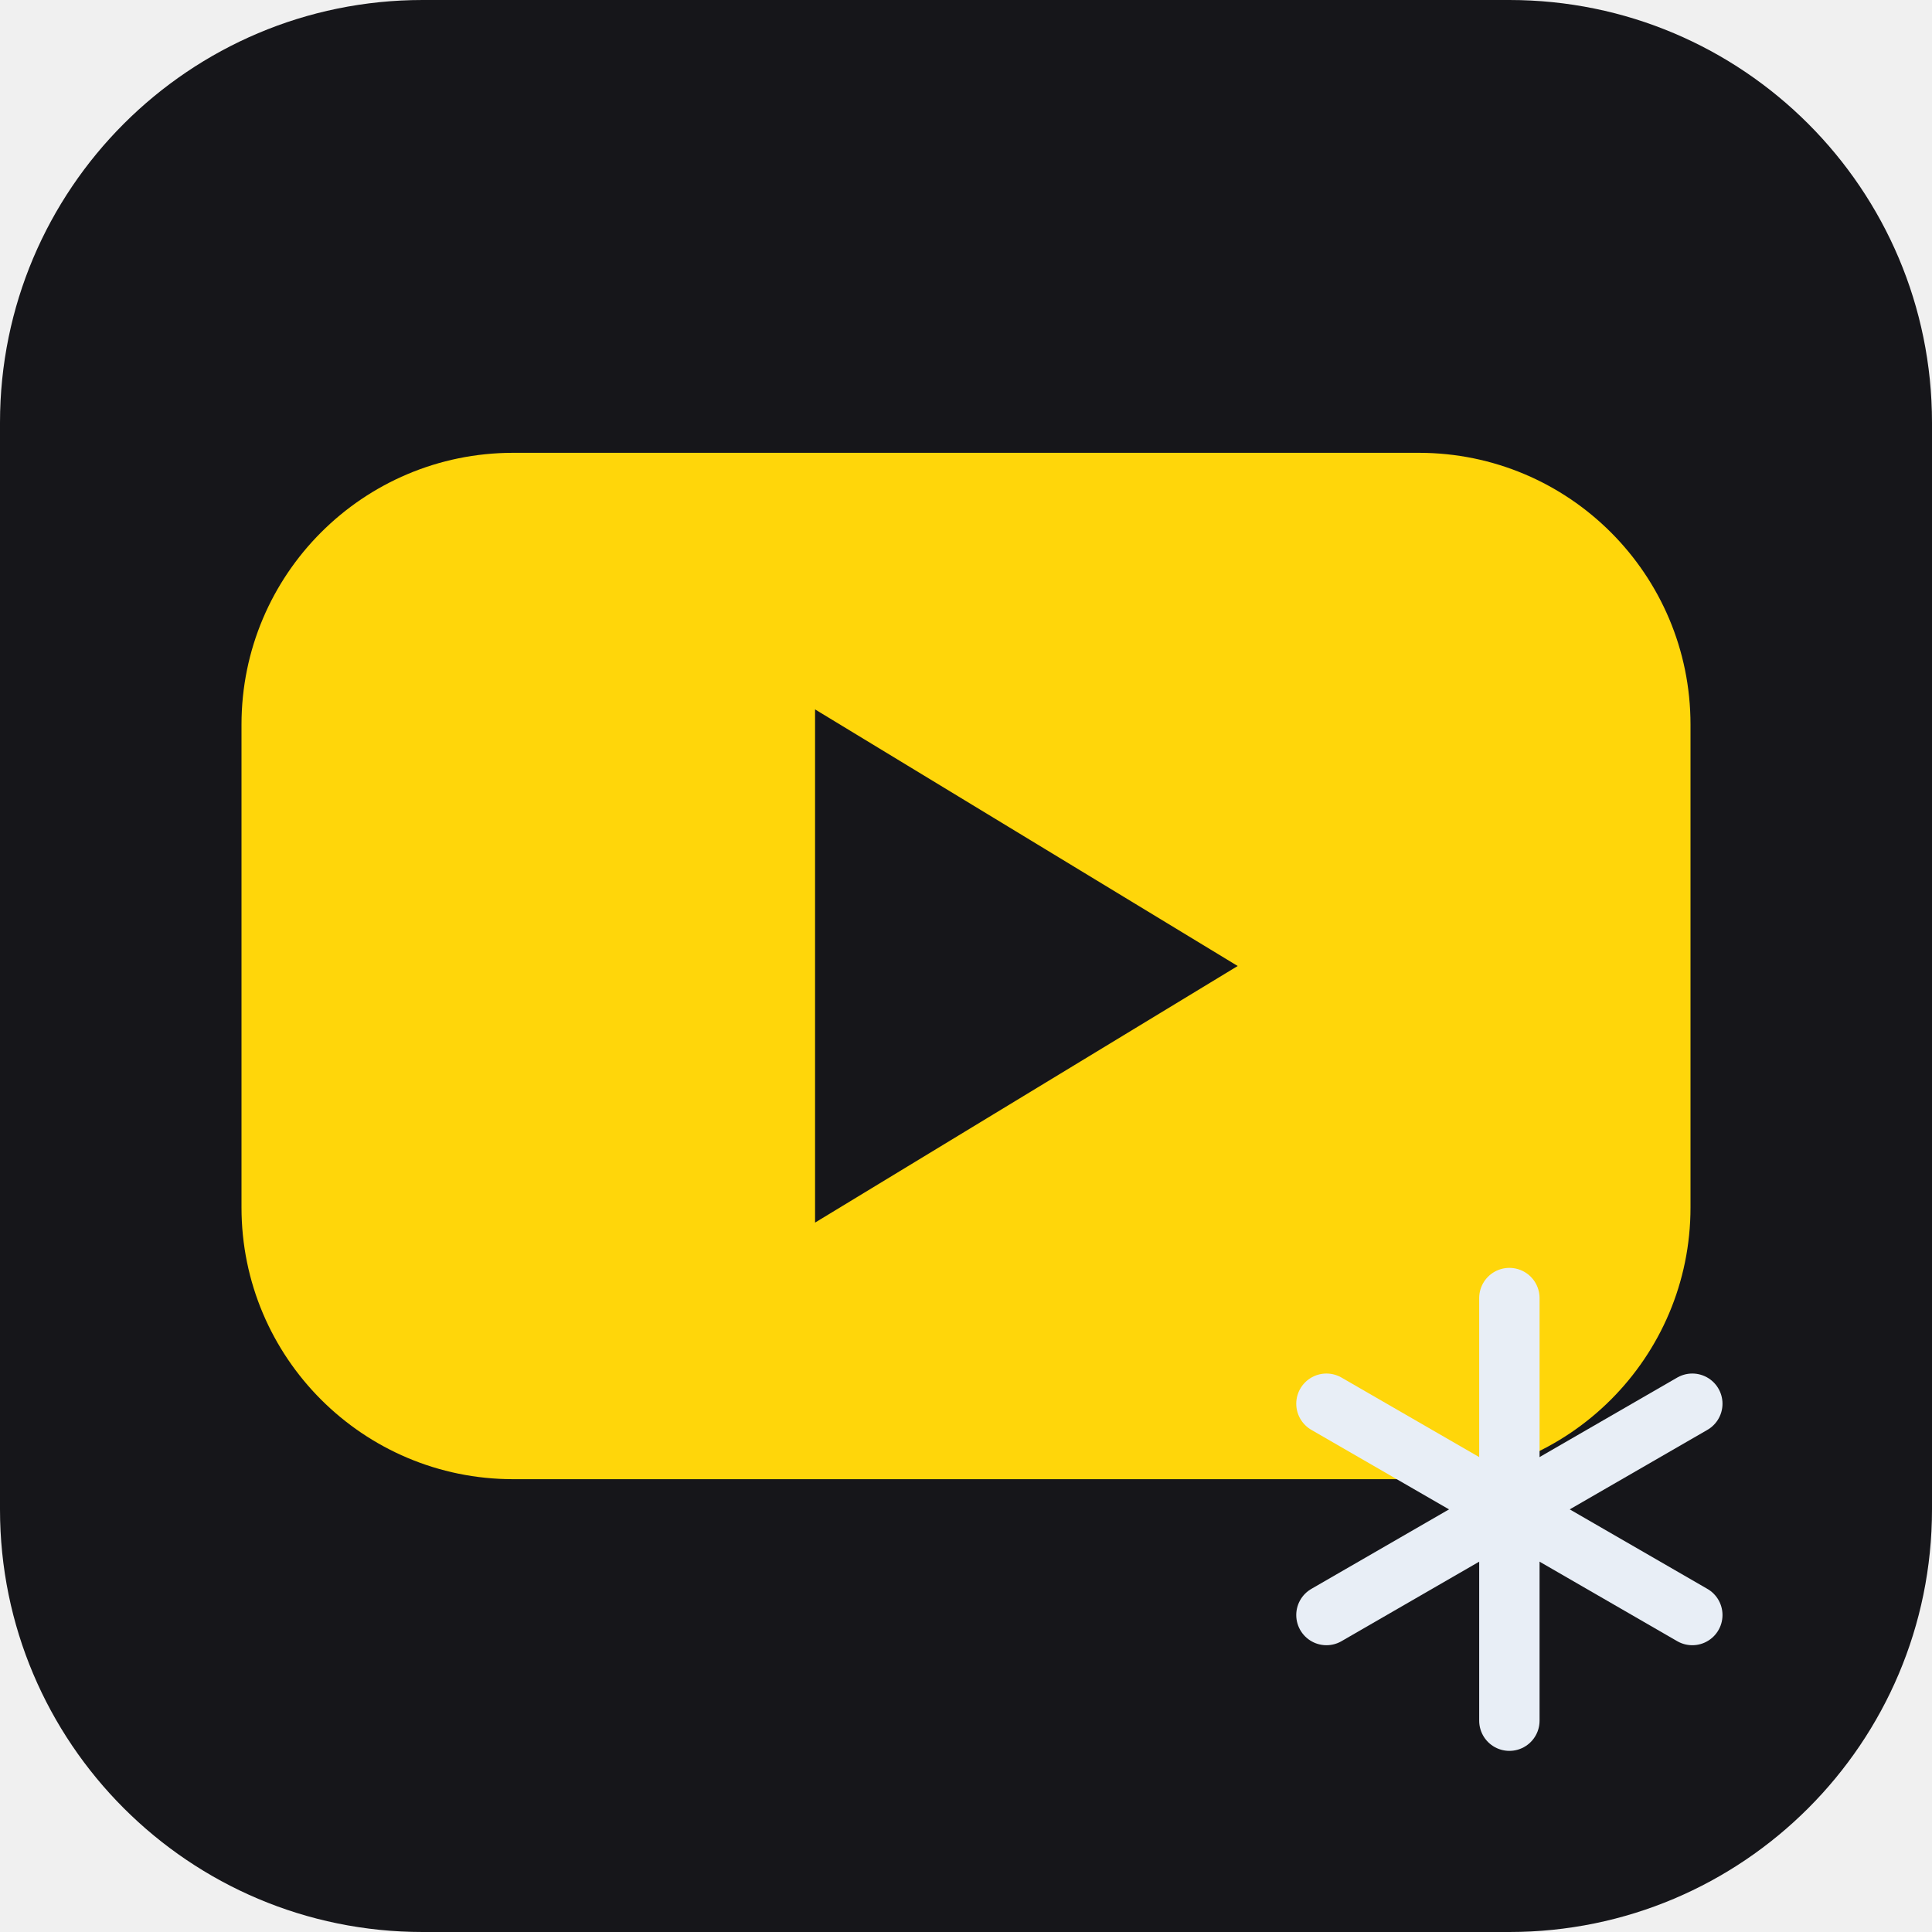
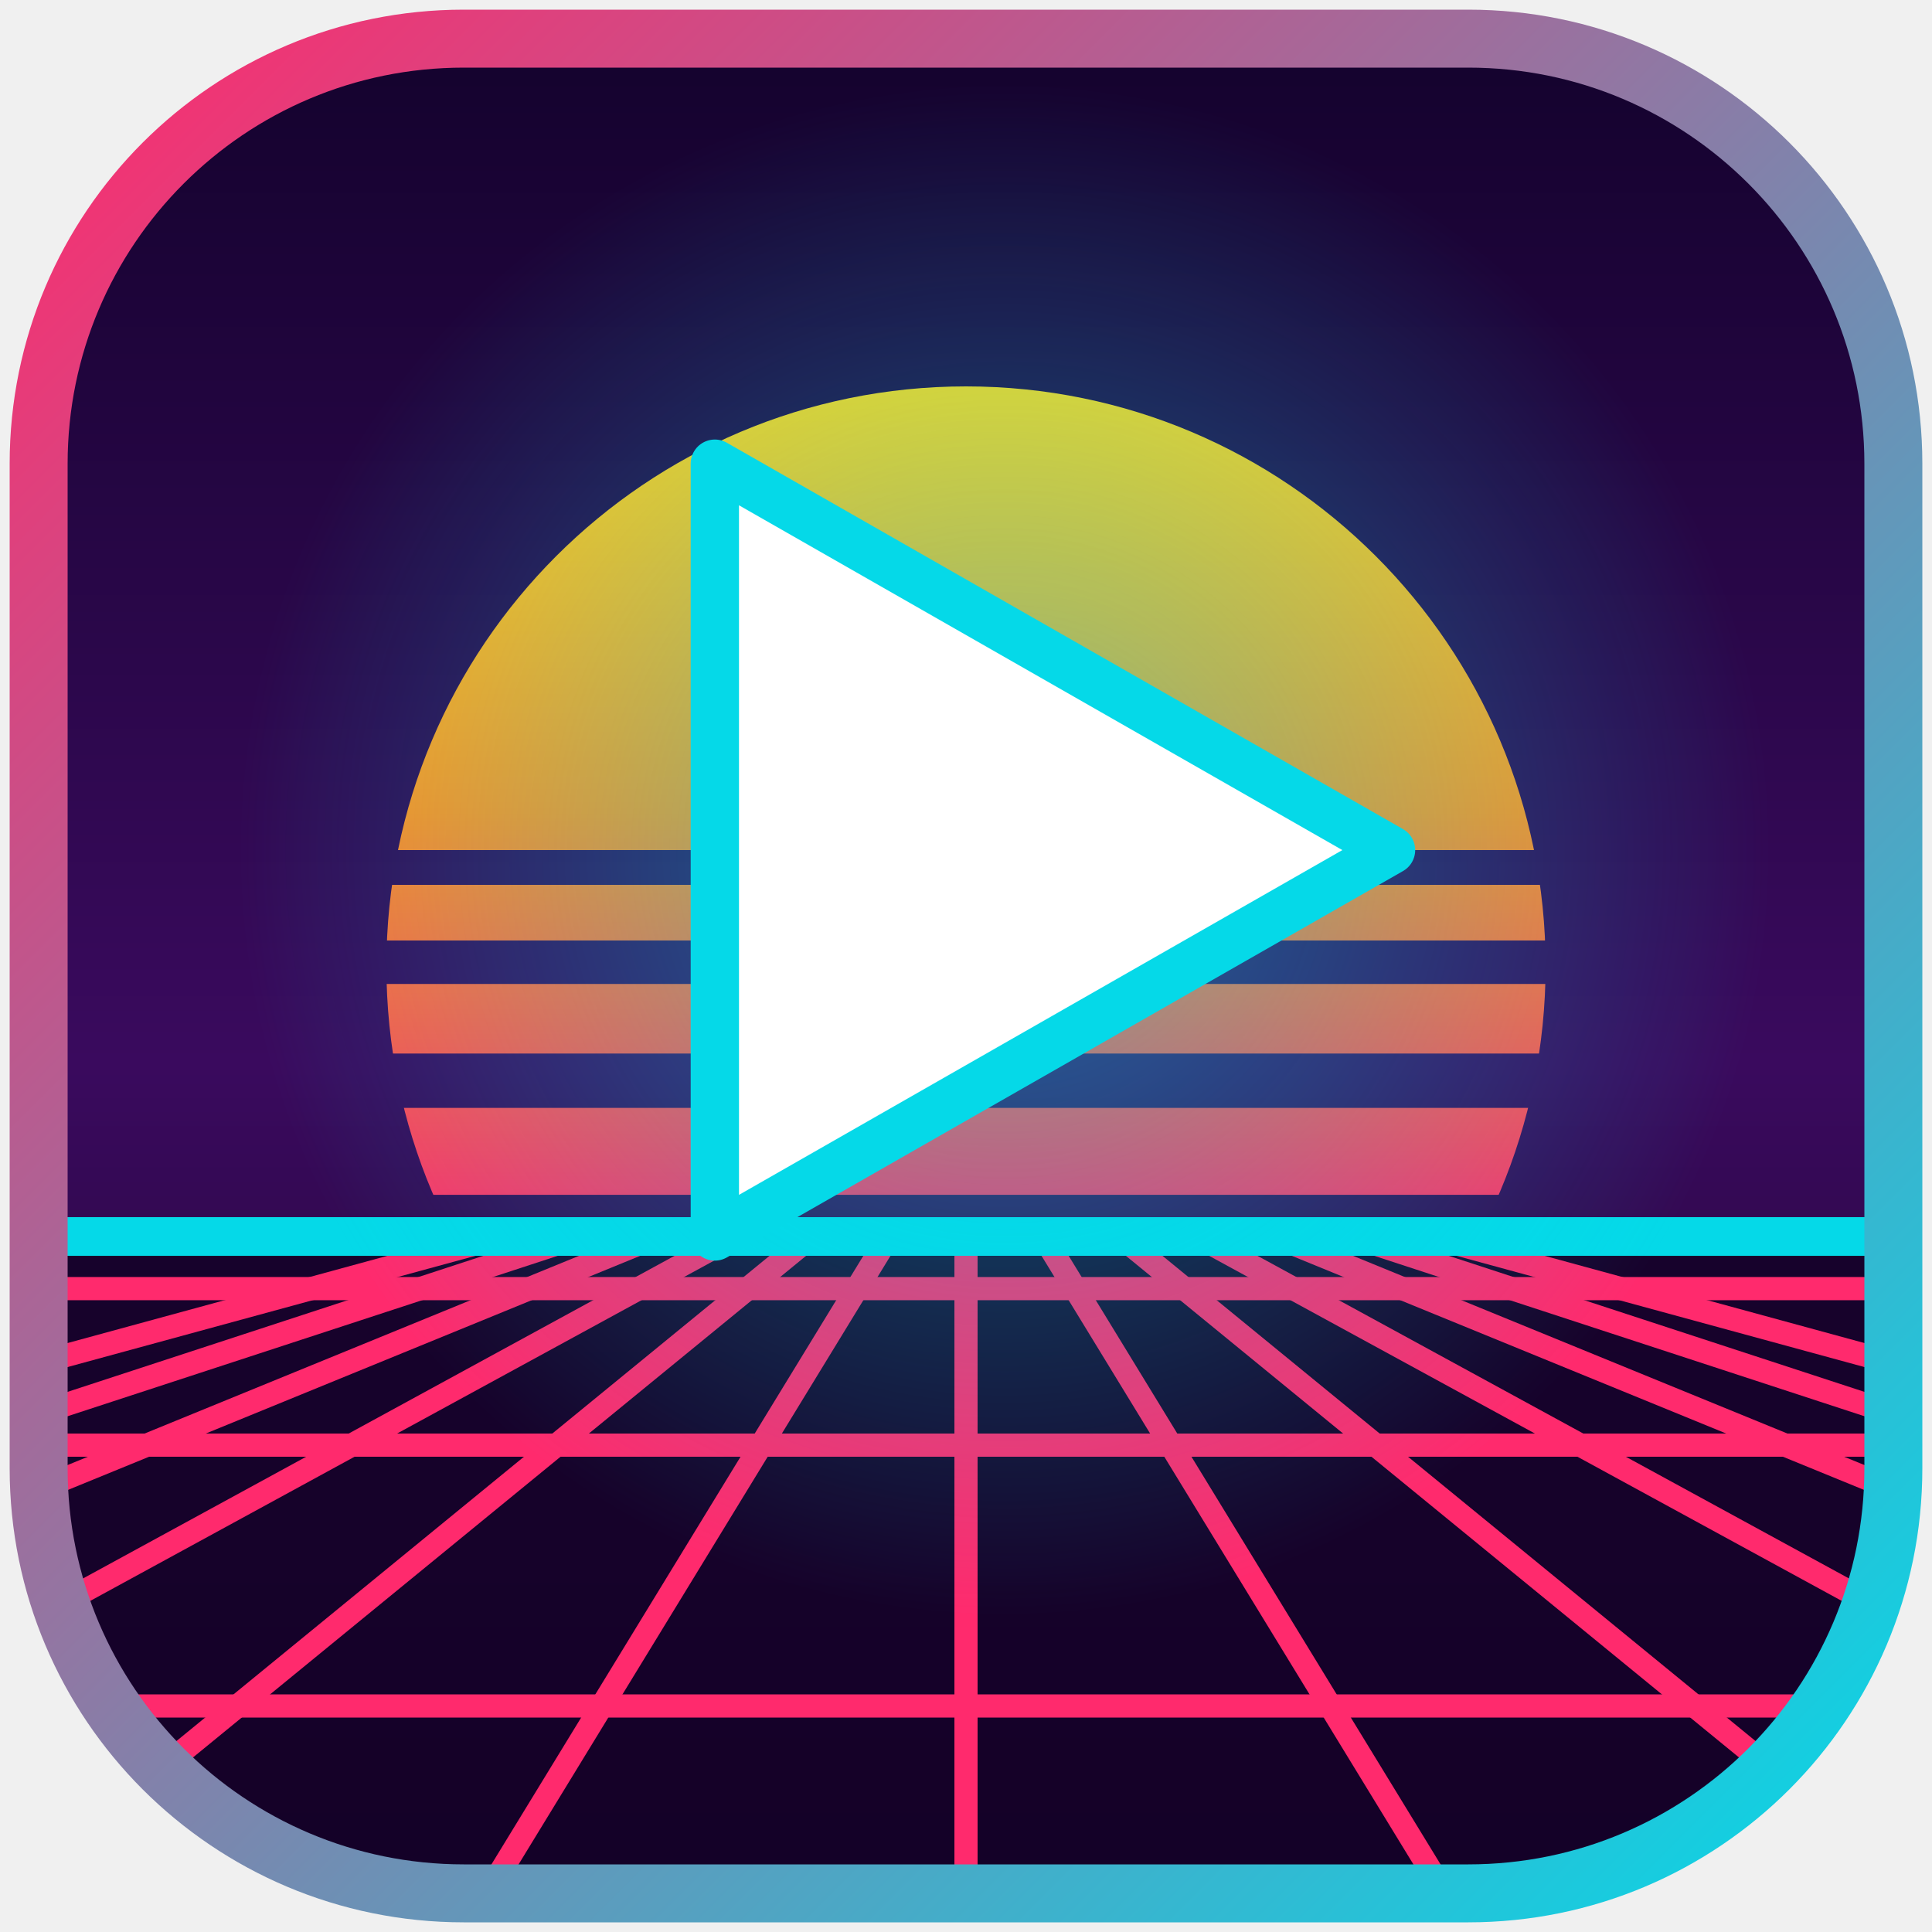
- <svg xmlns="http://www.w3.org/2000/svg" viewBox="0 0 64 64" width="64" height="64">
-   <rect width="64" height="64" rx="14" fill="#16161a" />
-   <rect x="8" y="15" width="48" height="34" rx="9" fill="#FFD60A" />
-   <path d="M27 23.5 L41 32 L27 40.5 Z" fill="#16161a" />
-   <g stroke="#e8eef6" stroke-width="2" stroke-linecap="round" transform="translate(50 50)">
-     <line x1="0" y1="-7" x2="0" y2="7" />
-     <line x1="-6.06" y1="-3.5" x2="6.06" y2="3.5" />
-     <line x1="-6.06" y1="3.5" x2="6.06" y2="-3.5" />
+ <svg xmlns="http://www.w3.org/2000/svg" viewBox="0 0 256 256" width="256" height="256">
+   <defs>
+     <linearGradient id="bg" x1="0" y1="0" x2="0" y2="1">
+       <stop offset="0" stop-color="#12022b" />
+       <stop offset=".55" stop-color="#3a0a5e" />
+       <stop offset="1" stop-color="#14031f" />
+     </linearGradient>
+     <linearGradient id="sun" gradientUnits="userSpaceOnUse" x1="0" y1="51.2" x2="0" y2="163.84">
+       <stop offset="0" stop-color="#ffd319" />
+       <stop offset=".5" stop-color="#ff901f" />
+       <stop offset="1" stop-color="#ff2a6d" />
+     </linearGradient>
+     <linearGradient id="border" x1="0" y1="0" x2="1" y2="1">
+       <stop offset="0" stop-color="#ff2a6d" />
+       <stop offset="1" stop-color="#05d9e8" />
+     </linearGradient>
+     <radialGradient id="glow">
+       <stop offset="0" stop-color="#05d9e8" stop-opacity=".47" />
+       <stop offset="1" stop-color="#05d9e8" stop-opacity="0" />
+     </radialGradient>
+     <clipPath id="clip">
+       <rect x="5.12" y="5.12" width="245.76" height="245.76" rx="56.32" />
+     </clipPath>
+     <mask id="stripes">
+       <rect width="256" height="163.84" fill="#fff" />
+       <rect y="112.64" width="256" height="4.61" fill="#000" />
+       <rect y="124.62" width="256" height="5.76" fill="#000" />
+       <rect y="139.6" width="256" height="7.2" fill="#000" />
+       <rect y="158.32" width="256" height="9" fill="#000" />
+     </mask>
+   </defs>
+   <g clip-path="url(#clip)">
+     <rect width="256" height="256" fill="url(#bg)" />
+     <circle cx="128" cy="128" r="76.8" fill="url(#sun)" mask="url(#stripes)" />
+     <rect y="163.84" width="256" height="92.16" fill="#140228" fill-opacity=".9" />
+     <g stroke="#ff2a6d" stroke-width="3.07">
+       <line x1="66.56" y1="163.84" x2="-271.36" y2="256" />
+       <line x1="76.8" y1="163.84" x2="-204.8" y2="256" />
+       <line x1="87.04" y1="163.84" x2="-138.24" y2="256" />
+       <line x1="97.28" y1="163.84" x2="-71.68" y2="256" />
+       <line x1="107.52" y1="163.84" x2="-5.12" y2="256" />
+       <line x1="117.76" y1="163.84" x2="61.44" y2="256" />
+       <line x1="128" y1="163.84" x2="128" y2="256" />
+       <line x1="138.24" y1="163.84" x2="194.56" y2="256" />
+       <line x1="148.48" y1="163.84" x2="261.12" y2="256" />
+       <line x1="158.72" y1="163.84" x2="327.68" y2="256" />
+       <line x1="168.96" y1="163.84" x2="394.24" y2="256" />
+       <line x1="179.2" y1="163.84" x2="460.8" y2="256" />
+       <line x1="189.44" y1="163.84" x2="527.36" y2="256" />
+       <line x1="0" y1="163.84" x2="256" y2="163.84" />
+       <line x1="0" y1="170.75" x2="256" y2="170.75" />
+       <line x1="0" y1="191.49" x2="256" y2="191.49" />
+       <line x1="0" y1="226.05" x2="256" y2="226.05" />
+     </g>
+     <line x1="0" y1="163.84" x2="256" y2="163.84" stroke="#05d9e8" stroke-width="5.12" />
+     <circle cx="133.12" cy="112.64" r="102.4" fill="url(#glow)" />
+     <path d="M94.72 61.44L184.32 112.64L94.72 163.84Z" fill="#fff" stroke="#05d9e8" stroke-width="6.4" stroke-linejoin="round" />
  </g>
+   <rect x="5.12" y="5.12" width="245.76" height="245.76" rx="56.32" fill="none" stroke="url(#border)" stroke-width="7.68" />
</svg>
